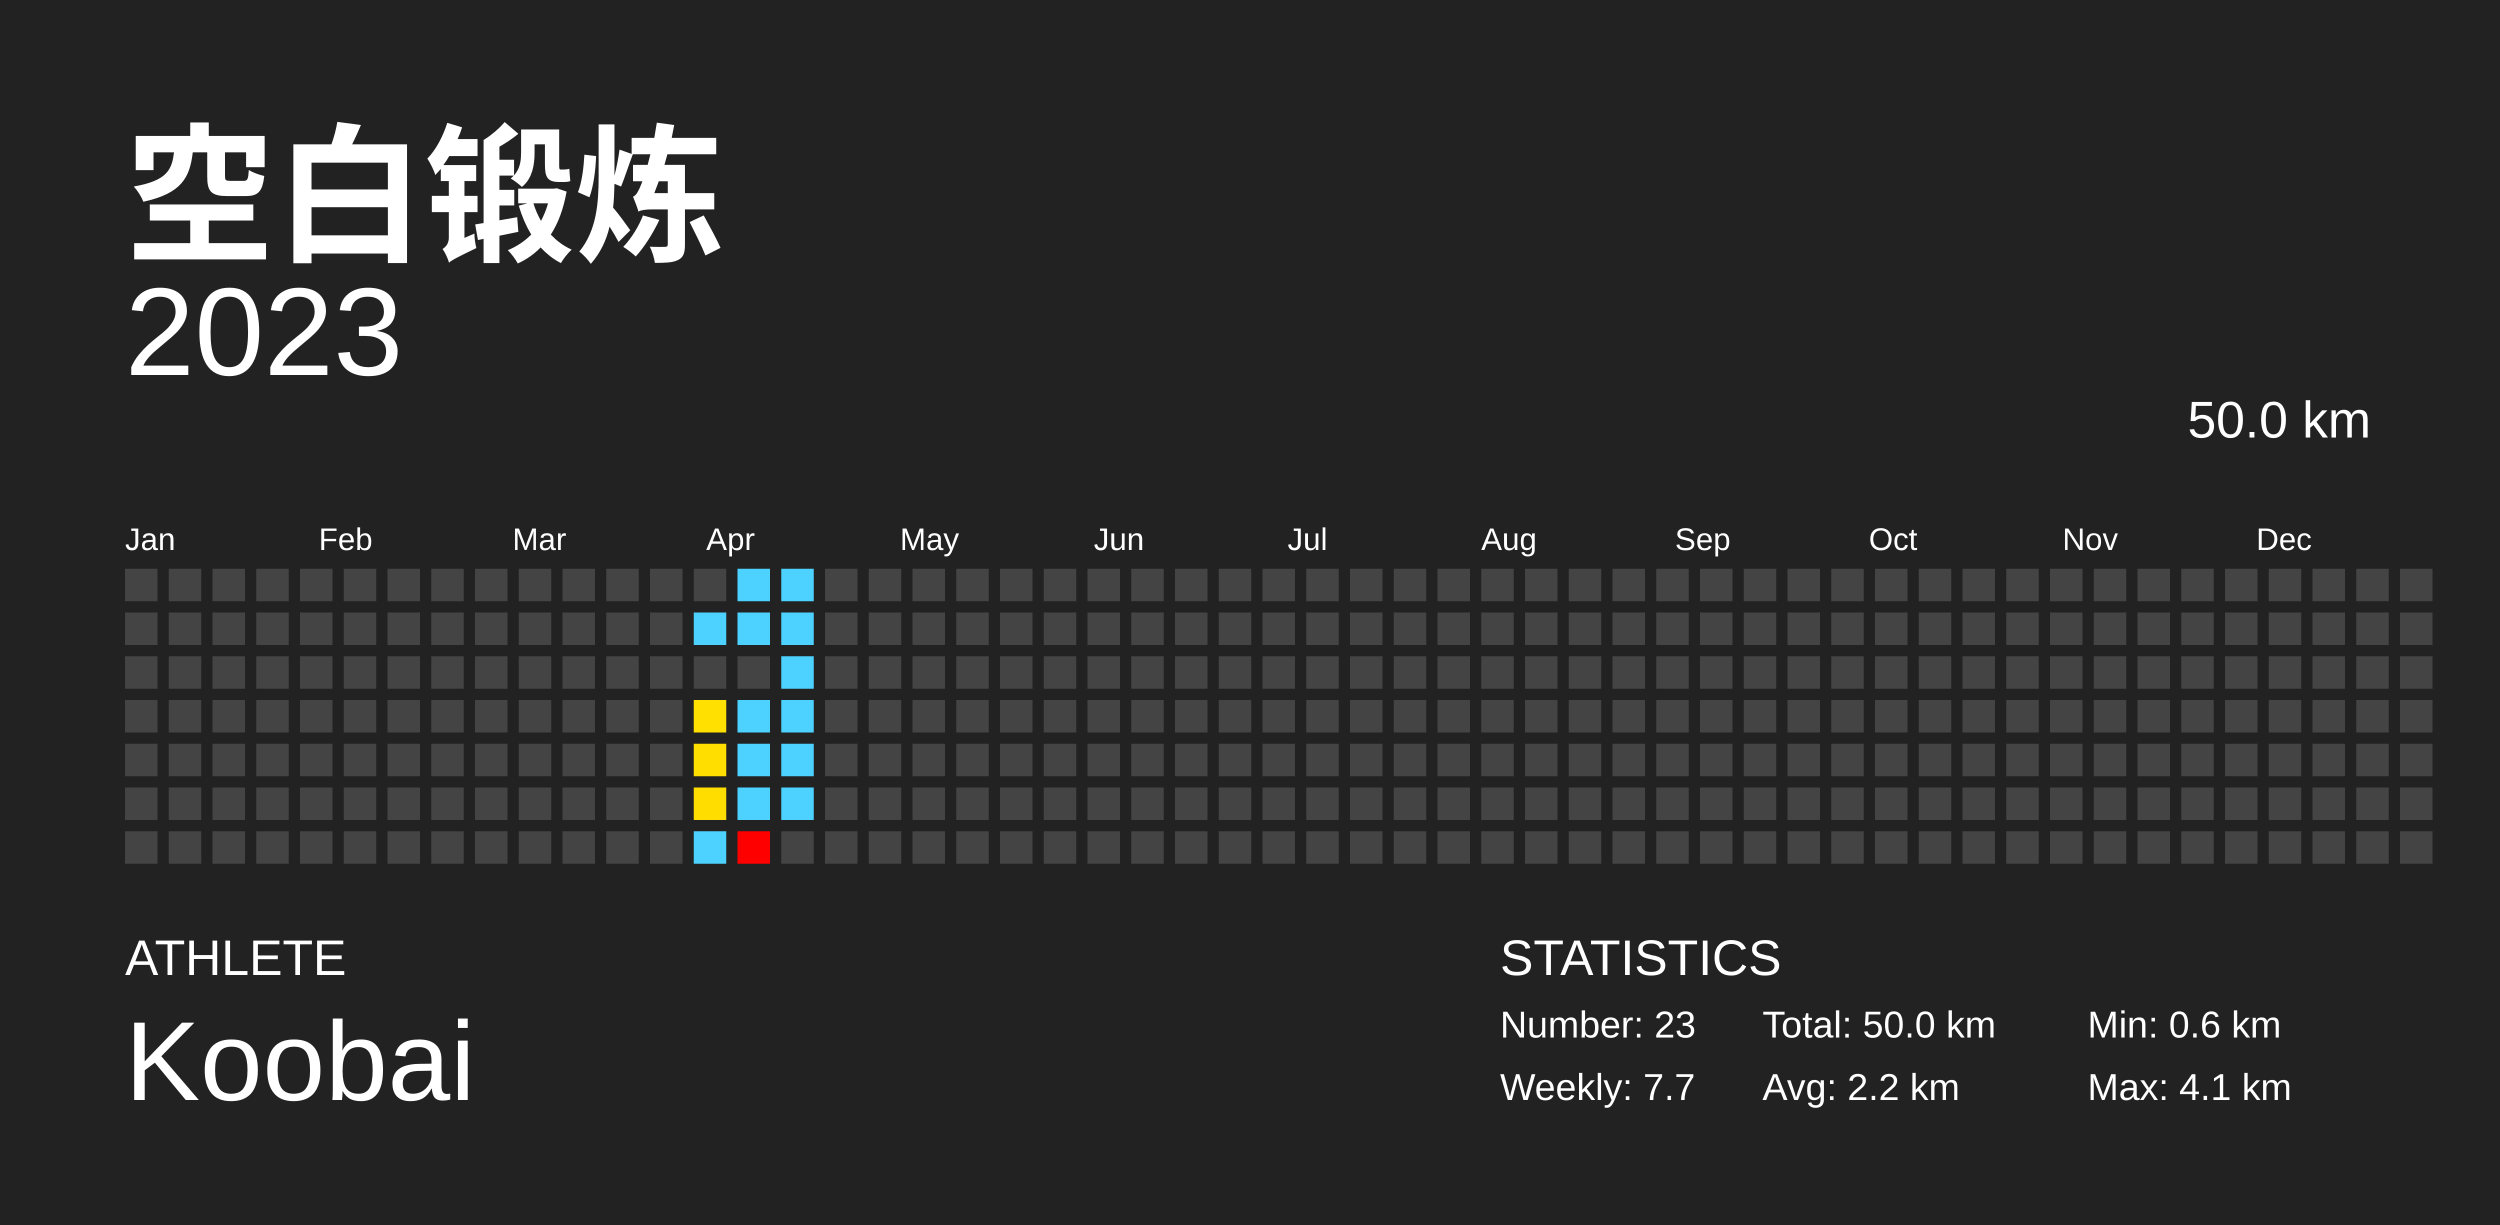
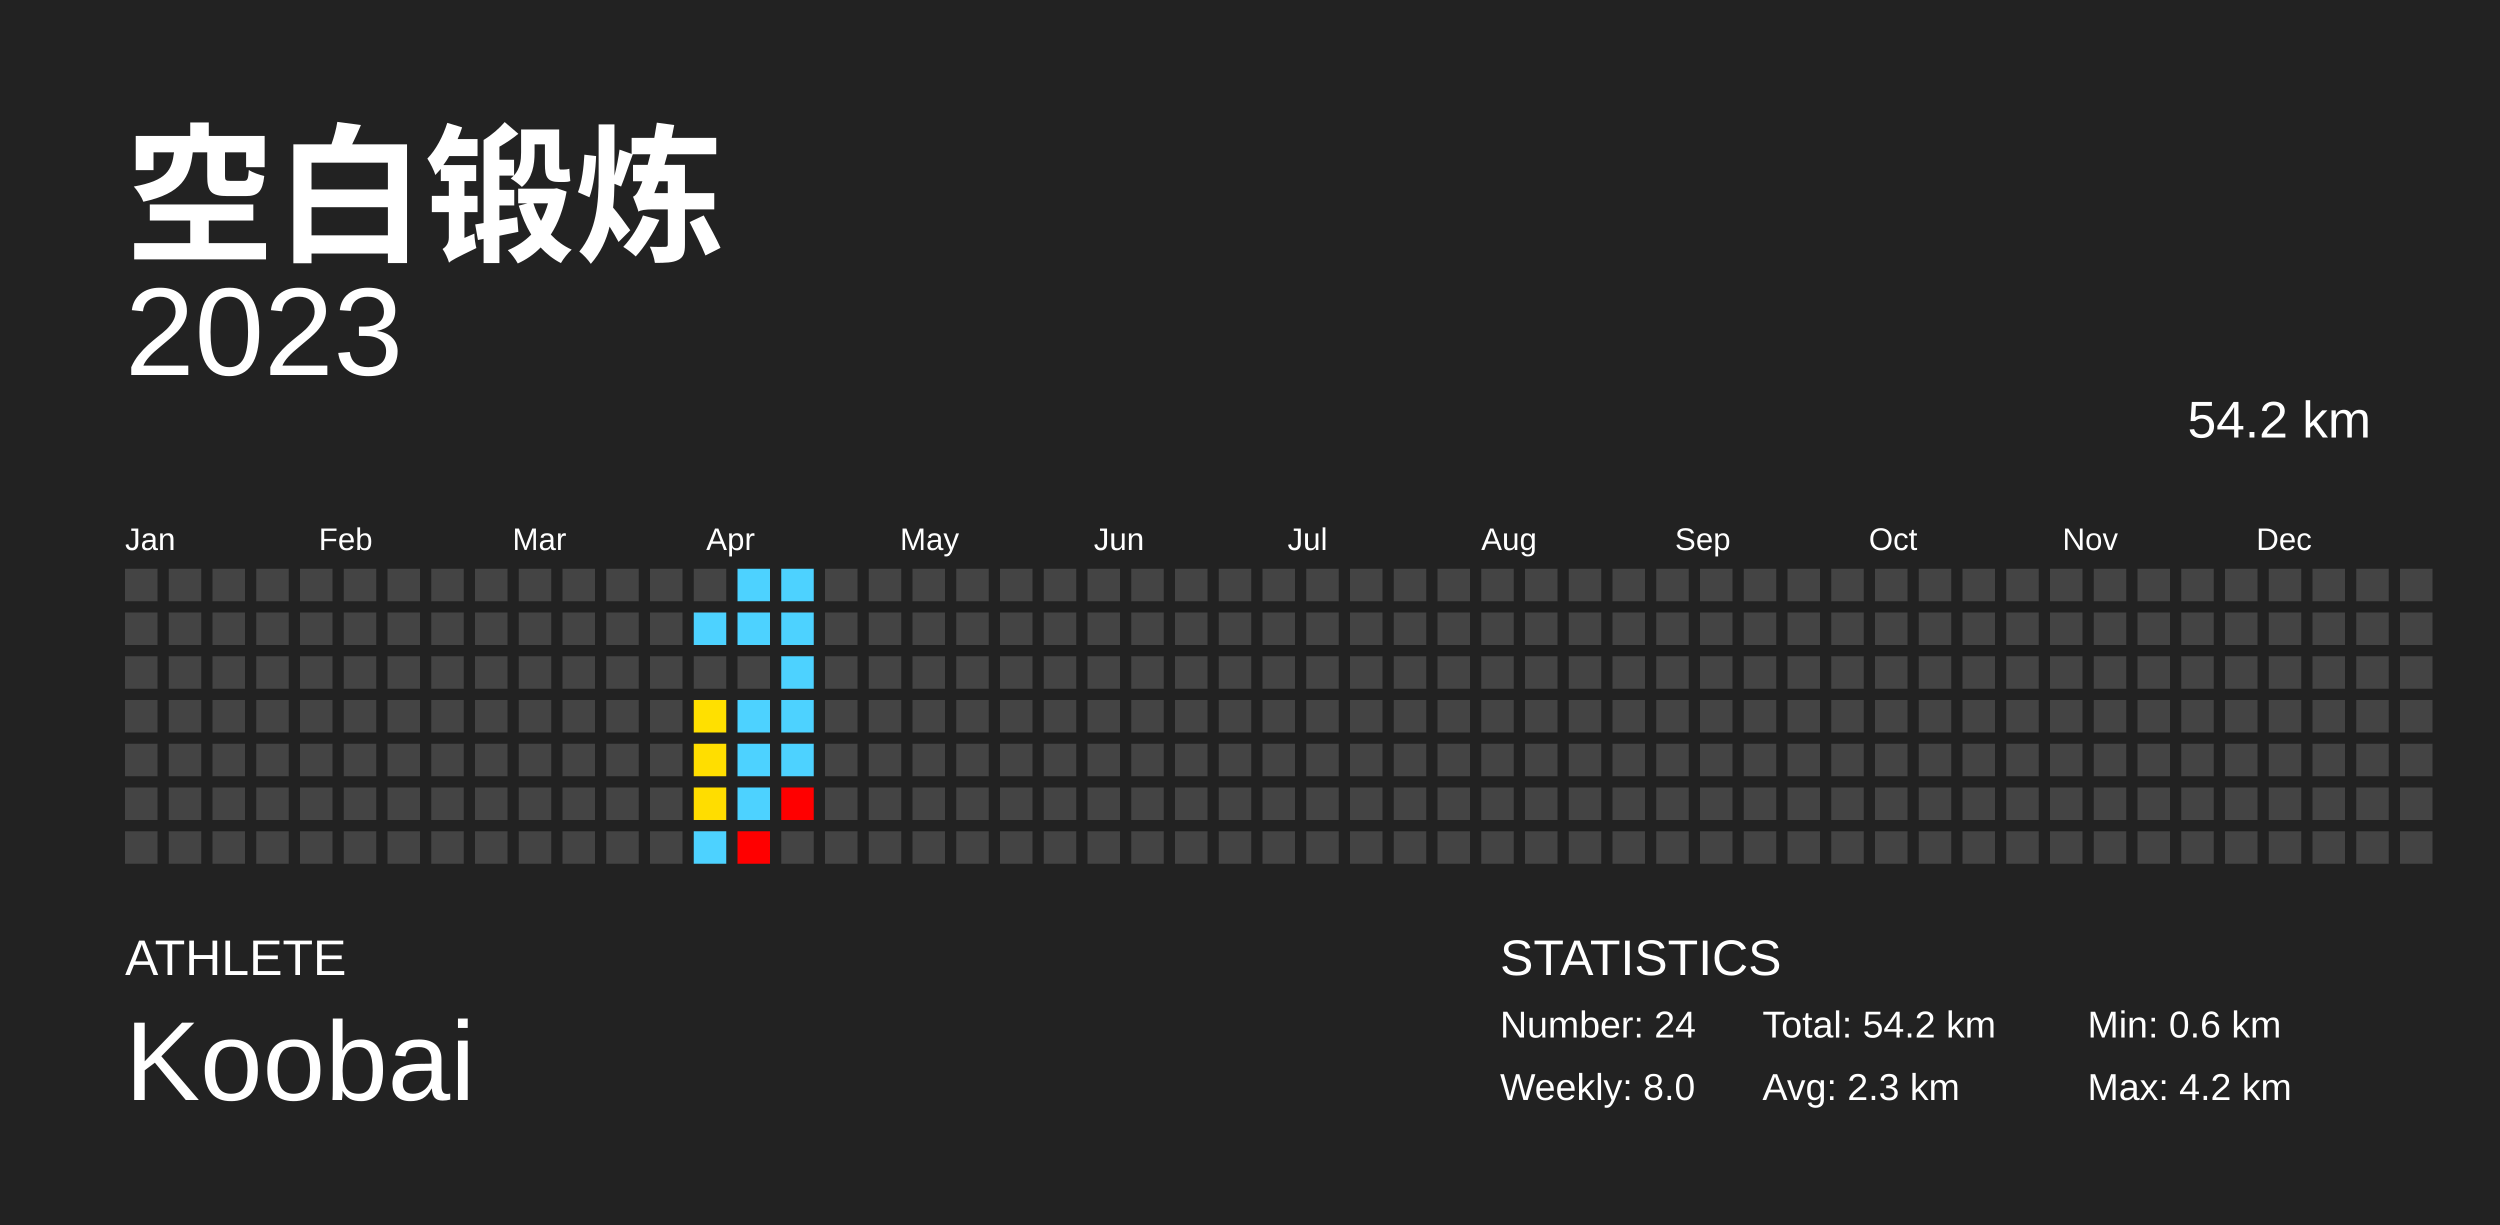
<svg xmlns="http://www.w3.org/2000/svg" baseProfile="full" height="98mm" version="1.1" viewBox="0,0,200,98" width="200mm">
  <defs />
  <rect fill="#222222" height="98" width="200" x="0" y="0" />
  <text fill="#FFFFFF" style="font-size:12px; font-family:Arial; font-weight:bold;" x="10" y="20">空白锻炼</text>
  <text fill="#FFFFFF" style="font-size:4px; font-family:Arial" x="10" y="78">ATHLETE</text>
  <text fill="#FFFFFF" style="font-size:9px; font-family:Arial" x="10" y="88">Koobai</text>
  <text fill="#FFFFFF" style="font-size:4px; font-family:Arial" x="120" y="78">STATISTICS</text>
-   <text fill="#FFFFFF" style="font-size:3px; font-family:Arial" x="120" y="83">Number: 23</text>
-   <text fill="#FFFFFF" style="font-size:3px; font-family:Arial" x="120" y="88">Weekly: 7.7</text>
-   <text fill="#FFFFFF" style="font-size:3px; font-family:Arial" x="141" y="83">Total: 50.0 km</text>
-   <text fill="#FFFFFF" style="font-size:3px; font-family:Arial" x="141" y="88">Avg: 2.2 km</text>
+   <text fill="#FFFFFF" style="font-size:3px; font-family:Arial" x="120" y="83">Number: 24</text>
+   <text fill="#FFFFFF" style="font-size:3px; font-family:Arial" x="120" y="88">Weekly: 8.0</text>
+   <text fill="#FFFFFF" style="font-size:3px; font-family:Arial" x="141" y="83">Total: 54.2 km</text>
+   <text fill="#FFFFFF" style="font-size:3px; font-family:Arial" x="141" y="88">Avg: 2.3 km</text>
  <text fill="#FFFFFF" style="font-size:3px; font-family:Arial" x="167" y="83">Min: 0.6 km</text>
-   <text fill="#FFFFFF" style="font-size:3px; font-family:Arial" x="167" y="88">Max: 4.1 km</text>
+   <text fill="#FFFFFF" style="font-size:3px; font-family:Arial" x="167" y="88">Max: 4.2 km</text>
  <text alignment-baseline="hanging" fill="#FFFFFF" style="font-size:10.0px; font-family:Arial;" x="10" y="30">2023</text>
-   <text alignment-baseline="hanging" fill="#FFFFFF" style="font-size:4.125px; font-family:Arial;" x="175" y="35">50.0 km</text>
+   <text alignment-baseline="hanging" fill="#FFFFFF" style="font-size:4.125px; font-family:Arial;" x="175" y="35">54.2 km</text>
  <text fill="#FFFFFF" style="font-size:2.5px; font-family:Arial" x="10.0" y="44">Jan</text>
  <text fill="#FFFFFF" style="font-size:2.5px; font-family:Arial" x="25.5" y="44">Feb</text>
  <text fill="#FFFFFF" style="font-size:2.5px; font-family:Arial" x="41.0" y="44">Mar</text>
  <text fill="#FFFFFF" style="font-size:2.5px; font-family:Arial" x="56.5" y="44">Apr</text>
  <text fill="#FFFFFF" style="font-size:2.5px; font-family:Arial" x="72.0" y="44">May</text>
  <text fill="#FFFFFF" style="font-size:2.5px; font-family:Arial" x="87.5" y="44">Jun</text>
  <text fill="#FFFFFF" style="font-size:2.5px; font-family:Arial" x="103.0" y="44">Jul</text>
  <text fill="#FFFFFF" style="font-size:2.5px; font-family:Arial" x="118.5" y="44">Aug</text>
  <text fill="#FFFFFF" style="font-size:2.5px; font-family:Arial" x="134.0" y="44">Sep</text>
  <text fill="#FFFFFF" style="font-size:2.5px; font-family:Arial" x="149.5" y="44">Oct</text>
  <text fill="#FFFFFF" style="font-size:2.5px; font-family:Arial" x="165.0" y="44">Nov</text>
  <text fill="#FFFFFF" style="font-size:2.5px; font-family:Arial" x="180.5" y="44">Dec</text>
  <rect fill="#444444" height="2.6" width="2.6" x="10.0" y="45.5" />
  <rect fill="#444444" height="2.6" width="2.6" x="10.0" y="49.0" />
  <rect fill="#444444" height="2.6" width="2.6" x="10.0" y="52.5" />
  <rect fill="#444444" height="2.6" width="2.6" x="10.0" y="56.0" />
  <rect fill="#444444" height="2.6" width="2.6" x="10.0" y="59.5" />
  <rect fill="#444444" height="2.6" width="2.6" x="10.0" y="63.0" />
  <rect fill="#444444" height="2.6" width="2.6" x="10.0" y="66.5" />
  <rect fill="#444444" height="2.6" width="2.6" x="13.5" y="45.5" />
  <rect fill="#444444" height="2.6" width="2.6" x="13.5" y="49.0" />
  <rect fill="#444444" height="2.6" width="2.6" x="13.5" y="52.5" />
  <rect fill="#444444" height="2.6" width="2.6" x="13.5" y="56.0" />
  <rect fill="#444444" height="2.6" width="2.6" x="13.5" y="59.5" />
  <rect fill="#444444" height="2.6" width="2.6" x="13.5" y="63.0" />
  <rect fill="#444444" height="2.6" width="2.6" x="13.5" y="66.5" />
  <rect fill="#444444" height="2.6" width="2.6" x="17.0" y="45.5" />
  <rect fill="#444444" height="2.6" width="2.6" x="17.0" y="49.0" />
  <rect fill="#444444" height="2.6" width="2.6" x="17.0" y="52.5" />
  <rect fill="#444444" height="2.6" width="2.6" x="17.0" y="56.0" />
  <rect fill="#444444" height="2.6" width="2.6" x="17.0" y="59.5" />
  <rect fill="#444444" height="2.6" width="2.6" x="17.0" y="63.0" />
  <rect fill="#444444" height="2.6" width="2.6" x="17.0" y="66.5" />
  <rect fill="#444444" height="2.6" width="2.6" x="20.5" y="45.5" />
  <rect fill="#444444" height="2.6" width="2.6" x="20.5" y="49.0" />
  <rect fill="#444444" height="2.6" width="2.6" x="20.5" y="52.5" />
  <rect fill="#444444" height="2.6" width="2.6" x="20.5" y="56.0" />
  <rect fill="#444444" height="2.6" width="2.6" x="20.5" y="59.5" />
  <rect fill="#444444" height="2.6" width="2.6" x="20.5" y="63.0" />
  <rect fill="#444444" height="2.6" width="2.6" x="20.5" y="66.5" />
  <rect fill="#444444" height="2.6" width="2.6" x="24.0" y="45.5" />
  <rect fill="#444444" height="2.6" width="2.6" x="24.0" y="49.0" />
  <rect fill="#444444" height="2.6" width="2.6" x="24.0" y="52.5" />
  <rect fill="#444444" height="2.6" width="2.6" x="24.0" y="56.0" />
  <rect fill="#444444" height="2.6" width="2.6" x="24.0" y="59.5" />
  <rect fill="#444444" height="2.6" width="2.6" x="24.0" y="63.0" />
  <rect fill="#444444" height="2.6" width="2.6" x="24.0" y="66.5" />
  <rect fill="#444444" height="2.6" width="2.6" x="27.5" y="45.5" />
  <rect fill="#444444" height="2.6" width="2.6" x="27.5" y="49.0" />
  <rect fill="#444444" height="2.6" width="2.6" x="27.5" y="52.5" />
  <rect fill="#444444" height="2.6" width="2.6" x="27.5" y="56.0" />
  <rect fill="#444444" height="2.6" width="2.6" x="27.5" y="59.5" />
  <rect fill="#444444" height="2.6" width="2.6" x="27.5" y="63.0" />
  <rect fill="#444444" height="2.6" width="2.6" x="27.5" y="66.5" />
  <rect fill="#444444" height="2.6" width="2.6" x="31.0" y="45.5" />
  <rect fill="#444444" height="2.6" width="2.6" x="31.0" y="49.0" />
  <rect fill="#444444" height="2.6" width="2.6" x="31.0" y="52.5" />
  <rect fill="#444444" height="2.6" width="2.6" x="31.0" y="56.0" />
  <rect fill="#444444" height="2.6" width="2.6" x="31.0" y="59.5" />
  <rect fill="#444444" height="2.6" width="2.6" x="31.0" y="63.0" />
  <rect fill="#444444" height="2.6" width="2.6" x="31.0" y="66.5" />
  <rect fill="#444444" height="2.6" width="2.6" x="34.5" y="45.5" />
  <rect fill="#444444" height="2.6" width="2.6" x="34.5" y="49.0" />
  <rect fill="#444444" height="2.6" width="2.6" x="34.5" y="52.5" />
  <rect fill="#444444" height="2.6" width="2.6" x="34.5" y="56.0" />
  <rect fill="#444444" height="2.6" width="2.6" x="34.5" y="59.5" />
  <rect fill="#444444" height="2.6" width="2.6" x="34.5" y="63.0" />
  <rect fill="#444444" height="2.6" width="2.6" x="34.5" y="66.5" />
  <rect fill="#444444" height="2.6" width="2.6" x="38.0" y="45.5" />
  <rect fill="#444444" height="2.6" width="2.6" x="38.0" y="49.0" />
  <rect fill="#444444" height="2.6" width="2.6" x="38.0" y="52.5" />
  <rect fill="#444444" height="2.6" width="2.6" x="38.0" y="56.0" />
  <rect fill="#444444" height="2.6" width="2.6" x="38.0" y="59.5" />
  <rect fill="#444444" height="2.6" width="2.6" x="38.0" y="63.0" />
  <rect fill="#444444" height="2.6" width="2.6" x="38.0" y="66.5" />
  <rect fill="#444444" height="2.6" width="2.6" x="41.5" y="45.5" />
  <rect fill="#444444" height="2.6" width="2.6" x="41.5" y="49.0" />
  <rect fill="#444444" height="2.6" width="2.6" x="41.5" y="52.5" />
  <rect fill="#444444" height="2.6" width="2.6" x="41.5" y="56.0" />
  <rect fill="#444444" height="2.6" width="2.6" x="41.5" y="59.5" />
  <rect fill="#444444" height="2.6" width="2.6" x="41.5" y="63.0" />
  <rect fill="#444444" height="2.6" width="2.6" x="41.5" y="66.5" />
  <rect fill="#444444" height="2.6" width="2.6" x="45.0" y="45.5" />
  <rect fill="#444444" height="2.6" width="2.6" x="45.0" y="49.0" />
  <rect fill="#444444" height="2.6" width="2.6" x="45.0" y="52.5" />
  <rect fill="#444444" height="2.6" width="2.6" x="45.0" y="56.0" />
  <rect fill="#444444" height="2.6" width="2.6" x="45.0" y="59.5" />
  <rect fill="#444444" height="2.6" width="2.6" x="45.0" y="63.0" />
  <rect fill="#444444" height="2.6" width="2.6" x="45.0" y="66.5" />
  <rect fill="#444444" height="2.6" width="2.6" x="48.5" y="45.5" />
  <rect fill="#444444" height="2.6" width="2.6" x="48.5" y="49.0" />
  <rect fill="#444444" height="2.6" width="2.6" x="48.5" y="52.5" />
  <rect fill="#444444" height="2.6" width="2.6" x="48.5" y="56.0" />
  <rect fill="#444444" height="2.6" width="2.6" x="48.5" y="59.5" />
  <rect fill="#444444" height="2.6" width="2.6" x="48.5" y="63.0" />
  <rect fill="#444444" height="2.6" width="2.6" x="48.5" y="66.5" />
  <rect fill="#444444" height="2.6" width="2.6" x="52.0" y="45.5" />
  <rect fill="#444444" height="2.6" width="2.6" x="52.0" y="49.0" />
  <rect fill="#444444" height="2.6" width="2.6" x="52.0" y="52.5" />
  <rect fill="#444444" height="2.6" width="2.6" x="52.0" y="56.0" />
  <rect fill="#444444" height="2.6" width="2.6" x="52.0" y="59.5" />
  <rect fill="#444444" height="2.6" width="2.6" x="52.0" y="63.0" />
  <rect fill="#444444" height="2.6" width="2.6" x="52.0" y="66.5" />
  <rect fill="#444444" height="2.6" width="2.6" x="55.5" y="45.5" />
  <rect fill="#4dd2ff" height="2.6" width="2.6" x="55.5" y="49.0" />
  <rect fill="#444444" height="2.6" width="2.6" x="55.5" y="52.5" />
  <rect fill="#ffe000" height="2.6" width="2.6" x="55.5" y="56.0" />
  <rect fill="#ffde00" height="2.6" width="2.6" x="55.5" y="59.5" />
  <rect fill="#ffdd00" height="2.6" width="2.6" x="55.5" y="63.0" />
  <rect fill="#4dd2ff" height="2.6" width="2.6" x="55.5" y="66.5" />
  <rect fill="#4dd2ff" height="2.6" width="2.6" x="59.0" y="45.5" />
  <rect fill="#4dd2ff" height="2.6" width="2.6" x="59.0" y="49.0" />
  <rect fill="#444444" height="2.6" width="2.6" x="59.0" y="52.5" />
  <rect fill="#4dd2ff" height="2.6" width="2.6" x="59.0" y="56.0" />
  <rect fill="#4dd2ff" height="2.6" width="2.6" x="59.0" y="59.5" />
  <rect fill="#4dd2ff" height="2.6" width="2.6" x="59.0" y="63.0" />
  <rect fill="red" height="2.6" width="2.6" x="59.0" y="66.5" />
  <rect fill="#4dd2ff" height="2.6" width="2.6" x="62.5" y="45.5" />
  <rect fill="#4dd2ff" height="2.6" width="2.6" x="62.5" y="49.0" />
  <rect fill="#4dd2ff" height="2.6" width="2.6" x="62.5" y="52.5" />
  <rect fill="#4dd2ff" height="2.6" width="2.6" x="62.5" y="56.0" />
  <rect fill="#4dd2ff" height="2.6" width="2.6" x="62.5" y="59.5" />
-   <rect fill="#4dd2ff" height="2.6" width="2.6" x="62.5" y="63.0" />
+   <rect fill="red" height="2.6" width="2.6" x="62.5" y="63.0" />
  <rect fill="#444444" height="2.6" width="2.6" x="62.5" y="66.5" />
  <rect fill="#444444" height="2.6" width="2.6" x="66.0" y="45.5" />
  <rect fill="#444444" height="2.6" width="2.6" x="66.0" y="49.0" />
  <rect fill="#444444" height="2.6" width="2.6" x="66.0" y="52.5" />
  <rect fill="#444444" height="2.6" width="2.6" x="66.0" y="56.0" />
  <rect fill="#444444" height="2.6" width="2.6" x="66.0" y="59.5" />
  <rect fill="#444444" height="2.6" width="2.6" x="66.0" y="63.0" />
  <rect fill="#444444" height="2.6" width="2.6" x="66.0" y="66.5" />
  <rect fill="#444444" height="2.6" width="2.6" x="69.5" y="45.5" />
  <rect fill="#444444" height="2.6" width="2.6" x="69.5" y="49.0" />
  <rect fill="#444444" height="2.6" width="2.6" x="69.5" y="52.5" />
  <rect fill="#444444" height="2.6" width="2.6" x="69.5" y="56.0" />
  <rect fill="#444444" height="2.6" width="2.6" x="69.5" y="59.5" />
  <rect fill="#444444" height="2.6" width="2.6" x="69.5" y="63.0" />
  <rect fill="#444444" height="2.6" width="2.6" x="69.5" y="66.5" />
  <rect fill="#444444" height="2.6" width="2.6" x="73.0" y="45.5" />
  <rect fill="#444444" height="2.6" width="2.6" x="73.0" y="49.0" />
  <rect fill="#444444" height="2.6" width="2.6" x="73.0" y="52.5" />
  <rect fill="#444444" height="2.6" width="2.6" x="73.0" y="56.0" />
  <rect fill="#444444" height="2.6" width="2.6" x="73.0" y="59.5" />
  <rect fill="#444444" height="2.6" width="2.6" x="73.0" y="63.0" />
  <rect fill="#444444" height="2.6" width="2.6" x="73.0" y="66.5" />
  <rect fill="#444444" height="2.6" width="2.6" x="76.5" y="45.5" />
  <rect fill="#444444" height="2.6" width="2.6" x="76.5" y="49.0" />
  <rect fill="#444444" height="2.6" width="2.6" x="76.5" y="52.5" />
  <rect fill="#444444" height="2.6" width="2.6" x="76.5" y="56.0" />
  <rect fill="#444444" height="2.6" width="2.6" x="76.5" y="59.5" />
  <rect fill="#444444" height="2.6" width="2.6" x="76.5" y="63.0" />
  <rect fill="#444444" height="2.6" width="2.6" x="76.5" y="66.5" />
  <rect fill="#444444" height="2.6" width="2.6" x="80.0" y="45.5" />
  <rect fill="#444444" height="2.6" width="2.6" x="80.0" y="49.0" />
  <rect fill="#444444" height="2.6" width="2.6" x="80.0" y="52.5" />
  <rect fill="#444444" height="2.6" width="2.6" x="80.0" y="56.0" />
  <rect fill="#444444" height="2.6" width="2.6" x="80.0" y="59.5" />
  <rect fill="#444444" height="2.6" width="2.6" x="80.0" y="63.0" />
  <rect fill="#444444" height="2.6" width="2.6" x="80.0" y="66.5" />
  <rect fill="#444444" height="2.6" width="2.6" x="83.5" y="45.5" />
  <rect fill="#444444" height="2.6" width="2.6" x="83.5" y="49.0" />
  <rect fill="#444444" height="2.6" width="2.6" x="83.5" y="52.5" />
  <rect fill="#444444" height="2.6" width="2.6" x="83.5" y="56.0" />
  <rect fill="#444444" height="2.6" width="2.6" x="83.5" y="59.5" />
  <rect fill="#444444" height="2.6" width="2.6" x="83.5" y="63.0" />
  <rect fill="#444444" height="2.6" width="2.6" x="83.5" y="66.5" />
  <rect fill="#444444" height="2.6" width="2.6" x="87.0" y="45.5" />
  <rect fill="#444444" height="2.6" width="2.6" x="87.0" y="49.0" />
  <rect fill="#444444" height="2.6" width="2.6" x="87.0" y="52.5" />
  <rect fill="#444444" height="2.6" width="2.6" x="87.0" y="56.0" />
  <rect fill="#444444" height="2.6" width="2.6" x="87.0" y="59.5" />
  <rect fill="#444444" height="2.6" width="2.6" x="87.0" y="63.0" />
  <rect fill="#444444" height="2.6" width="2.6" x="87.0" y="66.5" />
  <rect fill="#444444" height="2.6" width="2.6" x="90.5" y="45.5" />
  <rect fill="#444444" height="2.6" width="2.6" x="90.5" y="49.0" />
  <rect fill="#444444" height="2.6" width="2.6" x="90.5" y="52.5" />
  <rect fill="#444444" height="2.6" width="2.6" x="90.5" y="56.0" />
  <rect fill="#444444" height="2.6" width="2.6" x="90.5" y="59.5" />
  <rect fill="#444444" height="2.6" width="2.6" x="90.5" y="63.0" />
  <rect fill="#444444" height="2.6" width="2.6" x="90.5" y="66.5" />
  <rect fill="#444444" height="2.6" width="2.6" x="94.0" y="45.5" />
  <rect fill="#444444" height="2.6" width="2.6" x="94.0" y="49.0" />
  <rect fill="#444444" height="2.6" width="2.6" x="94.0" y="52.5" />
  <rect fill="#444444" height="2.6" width="2.6" x="94.0" y="56.0" />
  <rect fill="#444444" height="2.6" width="2.6" x="94.0" y="59.5" />
  <rect fill="#444444" height="2.6" width="2.6" x="94.0" y="63.0" />
  <rect fill="#444444" height="2.6" width="2.6" x="94.0" y="66.5" />
  <rect fill="#444444" height="2.6" width="2.6" x="97.5" y="45.5" />
  <rect fill="#444444" height="2.6" width="2.6" x="97.5" y="49.0" />
  <rect fill="#444444" height="2.6" width="2.6" x="97.5" y="52.5" />
  <rect fill="#444444" height="2.6" width="2.6" x="97.5" y="56.0" />
  <rect fill="#444444" height="2.6" width="2.6" x="97.5" y="59.5" />
  <rect fill="#444444" height="2.6" width="2.6" x="97.5" y="63.0" />
  <rect fill="#444444" height="2.6" width="2.6" x="97.5" y="66.5" />
  <rect fill="#444444" height="2.6" width="2.6" x="101.0" y="45.5" />
  <rect fill="#444444" height="2.6" width="2.6" x="101.0" y="49.0" />
  <rect fill="#444444" height="2.6" width="2.6" x="101.0" y="52.5" />
  <rect fill="#444444" height="2.6" width="2.6" x="101.0" y="56.0" />
  <rect fill="#444444" height="2.6" width="2.6" x="101.0" y="59.5" />
  <rect fill="#444444" height="2.6" width="2.6" x="101.0" y="63.0" />
  <rect fill="#444444" height="2.6" width="2.6" x="101.0" y="66.5" />
  <rect fill="#444444" height="2.6" width="2.6" x="104.5" y="45.5" />
  <rect fill="#444444" height="2.6" width="2.6" x="104.5" y="49.0" />
  <rect fill="#444444" height="2.6" width="2.6" x="104.5" y="52.5" />
  <rect fill="#444444" height="2.6" width="2.6" x="104.5" y="56.0" />
  <rect fill="#444444" height="2.6" width="2.6" x="104.5" y="59.5" />
  <rect fill="#444444" height="2.6" width="2.6" x="104.5" y="63.0" />
  <rect fill="#444444" height="2.6" width="2.6" x="104.5" y="66.5" />
  <rect fill="#444444" height="2.6" width="2.6" x="108.0" y="45.5" />
  <rect fill="#444444" height="2.6" width="2.6" x="108.0" y="49.0" />
  <rect fill="#444444" height="2.6" width="2.6" x="108.0" y="52.5" />
  <rect fill="#444444" height="2.6" width="2.6" x="108.0" y="56.0" />
  <rect fill="#444444" height="2.6" width="2.6" x="108.0" y="59.5" />
  <rect fill="#444444" height="2.6" width="2.6" x="108.0" y="63.0" />
  <rect fill="#444444" height="2.6" width="2.6" x="108.0" y="66.5" />
  <rect fill="#444444" height="2.6" width="2.6" x="111.5" y="45.5" />
  <rect fill="#444444" height="2.6" width="2.6" x="111.5" y="49.0" />
  <rect fill="#444444" height="2.6" width="2.6" x="111.5" y="52.5" />
  <rect fill="#444444" height="2.6" width="2.6" x="111.5" y="56.0" />
  <rect fill="#444444" height="2.6" width="2.6" x="111.5" y="59.5" />
  <rect fill="#444444" height="2.6" width="2.6" x="111.5" y="63.0" />
  <rect fill="#444444" height="2.6" width="2.6" x="111.5" y="66.5" />
  <rect fill="#444444" height="2.6" width="2.6" x="115.0" y="45.5" />
  <rect fill="#444444" height="2.6" width="2.6" x="115.0" y="49.0" />
  <rect fill="#444444" height="2.6" width="2.6" x="115.0" y="52.5" />
  <rect fill="#444444" height="2.6" width="2.6" x="115.0" y="56.0" />
  <rect fill="#444444" height="2.6" width="2.6" x="115.0" y="59.5" />
  <rect fill="#444444" height="2.6" width="2.6" x="115.0" y="63.0" />
  <rect fill="#444444" height="2.6" width="2.6" x="115.0" y="66.5" />
  <rect fill="#444444" height="2.6" width="2.6" x="118.5" y="45.5" />
  <rect fill="#444444" height="2.6" width="2.6" x="118.5" y="49.0" />
  <rect fill="#444444" height="2.6" width="2.6" x="118.5" y="52.5" />
  <rect fill="#444444" height="2.6" width="2.6" x="118.5" y="56.0" />
  <rect fill="#444444" height="2.6" width="2.6" x="118.5" y="59.5" />
  <rect fill="#444444" height="2.6" width="2.6" x="118.5" y="63.0" />
  <rect fill="#444444" height="2.6" width="2.6" x="118.5" y="66.5" />
  <rect fill="#444444" height="2.6" width="2.6" x="122.0" y="45.5" />
  <rect fill="#444444" height="2.6" width="2.6" x="122.0" y="49.0" />
  <rect fill="#444444" height="2.6" width="2.6" x="122.0" y="52.5" />
  <rect fill="#444444" height="2.6" width="2.6" x="122.0" y="56.0" />
  <rect fill="#444444" height="2.6" width="2.6" x="122.0" y="59.5" />
  <rect fill="#444444" height="2.6" width="2.6" x="122.0" y="63.0" />
  <rect fill="#444444" height="2.6" width="2.6" x="122.0" y="66.5" />
  <rect fill="#444444" height="2.6" width="2.6" x="125.5" y="45.5" />
  <rect fill="#444444" height="2.6" width="2.6" x="125.5" y="49.0" />
  <rect fill="#444444" height="2.6" width="2.6" x="125.5" y="52.5" />
  <rect fill="#444444" height="2.6" width="2.6" x="125.5" y="56.0" />
  <rect fill="#444444" height="2.6" width="2.6" x="125.5" y="59.5" />
  <rect fill="#444444" height="2.6" width="2.6" x="125.5" y="63.0" />
  <rect fill="#444444" height="2.6" width="2.6" x="125.5" y="66.5" />
  <rect fill="#444444" height="2.6" width="2.6" x="129.0" y="45.5" />
  <rect fill="#444444" height="2.6" width="2.6" x="129.0" y="49.0" />
  <rect fill="#444444" height="2.6" width="2.6" x="129.0" y="52.5" />
  <rect fill="#444444" height="2.6" width="2.6" x="129.0" y="56.0" />
  <rect fill="#444444" height="2.6" width="2.6" x="129.0" y="59.5" />
  <rect fill="#444444" height="2.6" width="2.6" x="129.0" y="63.0" />
  <rect fill="#444444" height="2.6" width="2.6" x="129.0" y="66.5" />
  <rect fill="#444444" height="2.6" width="2.6" x="132.5" y="45.5" />
  <rect fill="#444444" height="2.6" width="2.6" x="132.5" y="49.0" />
  <rect fill="#444444" height="2.6" width="2.6" x="132.5" y="52.5" />
  <rect fill="#444444" height="2.6" width="2.6" x="132.5" y="56.0" />
  <rect fill="#444444" height="2.6" width="2.6" x="132.5" y="59.5" />
  <rect fill="#444444" height="2.6" width="2.6" x="132.5" y="63.0" />
  <rect fill="#444444" height="2.6" width="2.6" x="132.5" y="66.5" />
  <rect fill="#444444" height="2.6" width="2.6" x="136.0" y="45.5" />
  <rect fill="#444444" height="2.6" width="2.6" x="136.0" y="49.0" />
  <rect fill="#444444" height="2.6" width="2.6" x="136.0" y="52.5" />
  <rect fill="#444444" height="2.6" width="2.6" x="136.0" y="56.0" />
  <rect fill="#444444" height="2.6" width="2.6" x="136.0" y="59.5" />
  <rect fill="#444444" height="2.6" width="2.6" x="136.0" y="63.0" />
  <rect fill="#444444" height="2.6" width="2.6" x="136.0" y="66.5" />
  <rect fill="#444444" height="2.6" width="2.6" x="139.5" y="45.5" />
  <rect fill="#444444" height="2.6" width="2.6" x="139.5" y="49.0" />
  <rect fill="#444444" height="2.6" width="2.6" x="139.5" y="52.5" />
  <rect fill="#444444" height="2.6" width="2.6" x="139.5" y="56.0" />
  <rect fill="#444444" height="2.6" width="2.6" x="139.5" y="59.5" />
  <rect fill="#444444" height="2.6" width="2.6" x="139.5" y="63.0" />
  <rect fill="#444444" height="2.6" width="2.6" x="139.5" y="66.5" />
  <rect fill="#444444" height="2.6" width="2.6" x="143.0" y="45.5" />
  <rect fill="#444444" height="2.6" width="2.6" x="143.0" y="49.0" />
  <rect fill="#444444" height="2.6" width="2.6" x="143.0" y="52.5" />
  <rect fill="#444444" height="2.6" width="2.6" x="143.0" y="56.0" />
  <rect fill="#444444" height="2.6" width="2.6" x="143.0" y="59.5" />
  <rect fill="#444444" height="2.6" width="2.6" x="143.0" y="63.0" />
  <rect fill="#444444" height="2.6" width="2.6" x="143.0" y="66.5" />
  <rect fill="#444444" height="2.6" width="2.6" x="146.5" y="45.5" />
  <rect fill="#444444" height="2.6" width="2.6" x="146.5" y="49.0" />
  <rect fill="#444444" height="2.6" width="2.6" x="146.5" y="52.5" />
  <rect fill="#444444" height="2.6" width="2.6" x="146.5" y="56.0" />
  <rect fill="#444444" height="2.6" width="2.6" x="146.5" y="59.5" />
  <rect fill="#444444" height="2.6" width="2.6" x="146.5" y="63.0" />
  <rect fill="#444444" height="2.6" width="2.6" x="146.5" y="66.5" />
  <rect fill="#444444" height="2.6" width="2.6" x="150.0" y="45.5" />
  <rect fill="#444444" height="2.6" width="2.6" x="150.0" y="49.0" />
  <rect fill="#444444" height="2.6" width="2.6" x="150.0" y="52.5" />
  <rect fill="#444444" height="2.6" width="2.6" x="150.0" y="56.0" />
  <rect fill="#444444" height="2.6" width="2.6" x="150.0" y="59.5" />
  <rect fill="#444444" height="2.6" width="2.6" x="150.0" y="63.0" />
  <rect fill="#444444" height="2.6" width="2.6" x="150.0" y="66.5" />
  <rect fill="#444444" height="2.6" width="2.6" x="153.5" y="45.5" />
  <rect fill="#444444" height="2.6" width="2.6" x="153.5" y="49.0" />
  <rect fill="#444444" height="2.6" width="2.6" x="153.5" y="52.5" />
  <rect fill="#444444" height="2.6" width="2.6" x="153.5" y="56.0" />
  <rect fill="#444444" height="2.6" width="2.6" x="153.5" y="59.5" />
  <rect fill="#444444" height="2.6" width="2.6" x="153.5" y="63.0" />
  <rect fill="#444444" height="2.6" width="2.6" x="153.5" y="66.5" />
  <rect fill="#444444" height="2.6" width="2.6" x="157.0" y="45.5" />
  <rect fill="#444444" height="2.6" width="2.6" x="157.0" y="49.0" />
  <rect fill="#444444" height="2.6" width="2.6" x="157.0" y="52.5" />
  <rect fill="#444444" height="2.6" width="2.6" x="157.0" y="56.0" />
  <rect fill="#444444" height="2.6" width="2.6" x="157.0" y="59.5" />
  <rect fill="#444444" height="2.6" width="2.6" x="157.0" y="63.0" />
  <rect fill="#444444" height="2.6" width="2.6" x="157.0" y="66.5" />
  <rect fill="#444444" height="2.6" width="2.6" x="160.5" y="45.5" />
  <rect fill="#444444" height="2.6" width="2.6" x="160.5" y="49.0" />
  <rect fill="#444444" height="2.6" width="2.6" x="160.5" y="52.5" />
  <rect fill="#444444" height="2.6" width="2.6" x="160.5" y="56.0" />
  <rect fill="#444444" height="2.6" width="2.6" x="160.5" y="59.5" />
  <rect fill="#444444" height="2.6" width="2.6" x="160.5" y="63.0" />
  <rect fill="#444444" height="2.6" width="2.6" x="160.5" y="66.5" />
  <rect fill="#444444" height="2.6" width="2.6" x="164.0" y="45.5" />
  <rect fill="#444444" height="2.6" width="2.6" x="164.0" y="49.0" />
  <rect fill="#444444" height="2.6" width="2.6" x="164.0" y="52.5" />
  <rect fill="#444444" height="2.6" width="2.6" x="164.0" y="56.0" />
  <rect fill="#444444" height="2.6" width="2.6" x="164.0" y="59.5" />
  <rect fill="#444444" height="2.6" width="2.6" x="164.0" y="63.0" />
  <rect fill="#444444" height="2.6" width="2.6" x="164.0" y="66.5" />
  <rect fill="#444444" height="2.6" width="2.6" x="167.5" y="45.5" />
  <rect fill="#444444" height="2.6" width="2.6" x="167.5" y="49.0" />
  <rect fill="#444444" height="2.6" width="2.6" x="167.5" y="52.5" />
  <rect fill="#444444" height="2.6" width="2.6" x="167.5" y="56.0" />
  <rect fill="#444444" height="2.6" width="2.6" x="167.5" y="59.5" />
  <rect fill="#444444" height="2.6" width="2.6" x="167.5" y="63.0" />
  <rect fill="#444444" height="2.6" width="2.6" x="167.5" y="66.5" />
  <rect fill="#444444" height="2.6" width="2.6" x="171.0" y="45.5" />
  <rect fill="#444444" height="2.6" width="2.6" x="171.0" y="49.0" />
  <rect fill="#444444" height="2.6" width="2.6" x="171.0" y="52.5" />
  <rect fill="#444444" height="2.6" width="2.6" x="171.0" y="56.0" />
  <rect fill="#444444" height="2.6" width="2.6" x="171.0" y="59.5" />
  <rect fill="#444444" height="2.6" width="2.6" x="171.0" y="63.0" />
  <rect fill="#444444" height="2.6" width="2.6" x="171.0" y="66.5" />
  <rect fill="#444444" height="2.6" width="2.6" x="174.5" y="45.5" />
  <rect fill="#444444" height="2.6" width="2.6" x="174.5" y="49.0" />
  <rect fill="#444444" height="2.6" width="2.6" x="174.5" y="52.5" />
  <rect fill="#444444" height="2.6" width="2.6" x="174.5" y="56.0" />
  <rect fill="#444444" height="2.6" width="2.6" x="174.5" y="59.5" />
  <rect fill="#444444" height="2.6" width="2.6" x="174.5" y="63.0" />
  <rect fill="#444444" height="2.6" width="2.6" x="174.5" y="66.5" />
  <rect fill="#444444" height="2.6" width="2.6" x="178.0" y="45.5" />
  <rect fill="#444444" height="2.6" width="2.6" x="178.0" y="49.0" />
  <rect fill="#444444" height="2.6" width="2.6" x="178.0" y="52.5" />
  <rect fill="#444444" height="2.6" width="2.6" x="178.0" y="56.0" />
  <rect fill="#444444" height="2.6" width="2.6" x="178.0" y="59.5" />
  <rect fill="#444444" height="2.6" width="2.6" x="178.0" y="63.0" />
  <rect fill="#444444" height="2.6" width="2.6" x="178.0" y="66.5" />
  <rect fill="#444444" height="2.6" width="2.6" x="181.5" y="45.5" />
  <rect fill="#444444" height="2.6" width="2.6" x="181.5" y="49.0" />
  <rect fill="#444444" height="2.6" width="2.6" x="181.5" y="52.5" />
  <rect fill="#444444" height="2.6" width="2.6" x="181.5" y="56.0" />
  <rect fill="#444444" height="2.6" width="2.6" x="181.5" y="59.5" />
  <rect fill="#444444" height="2.6" width="2.6" x="181.5" y="63.0" />
  <rect fill="#444444" height="2.6" width="2.6" x="181.5" y="66.5" />
  <rect fill="#444444" height="2.6" width="2.6" x="185.0" y="45.5" />
  <rect fill="#444444" height="2.6" width="2.6" x="185.0" y="49.0" />
  <rect fill="#444444" height="2.6" width="2.6" x="185.0" y="52.5" />
  <rect fill="#444444" height="2.6" width="2.6" x="185.0" y="56.0" />
  <rect fill="#444444" height="2.6" width="2.6" x="185.0" y="59.5" />
  <rect fill="#444444" height="2.6" width="2.6" x="185.0" y="63.0" />
  <rect fill="#444444" height="2.6" width="2.6" x="185.0" y="66.5" />
  <rect fill="#444444" height="2.6" width="2.6" x="188.5" y="45.5" />
  <rect fill="#444444" height="2.6" width="2.6" x="188.5" y="49.0" />
  <rect fill="#444444" height="2.6" width="2.6" x="188.5" y="52.5" />
  <rect fill="#444444" height="2.6" width="2.6" x="188.5" y="56.0" />
  <rect fill="#444444" height="2.6" width="2.6" x="188.5" y="59.5" />
  <rect fill="#444444" height="2.6" width="2.6" x="188.5" y="63.0" />
  <rect fill="#444444" height="2.6" width="2.6" x="188.5" y="66.5" />
  <rect fill="#444444" height="2.6" width="2.6" x="192.0" y="45.5" />
  <rect fill="#444444" height="2.6" width="2.6" x="192.0" y="49.0" />
  <rect fill="#444444" height="2.6" width="2.6" x="192.0" y="52.5" />
  <rect fill="#444444" height="2.6" width="2.6" x="192.0" y="56.0" />
  <rect fill="#444444" height="2.6" width="2.6" x="192.0" y="59.5" />
  <rect fill="#444444" height="2.6" width="2.6" x="192.0" y="63.0" />
  <rect fill="#444444" height="2.6" width="2.6" x="192.0" y="66.5" />
</svg>
